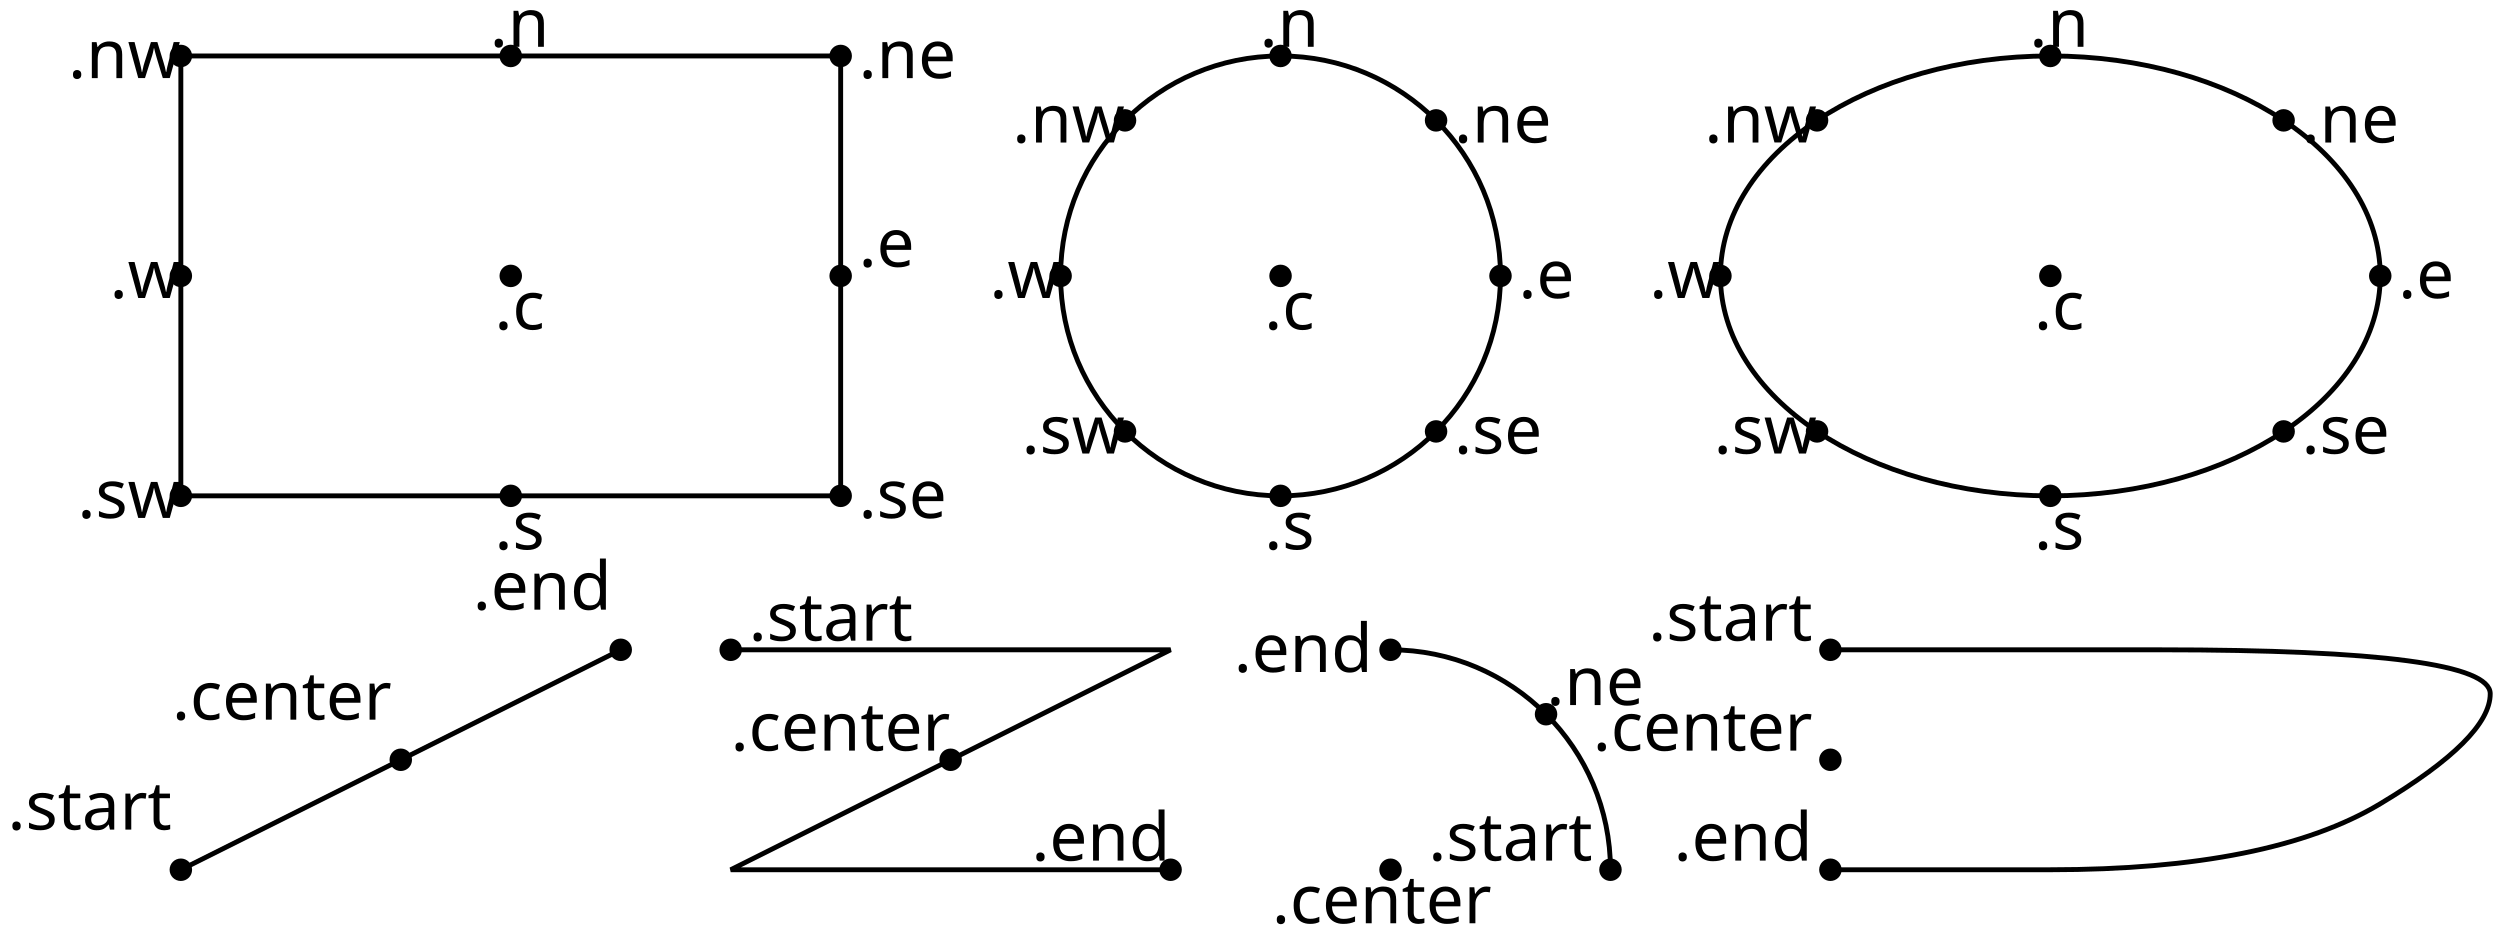
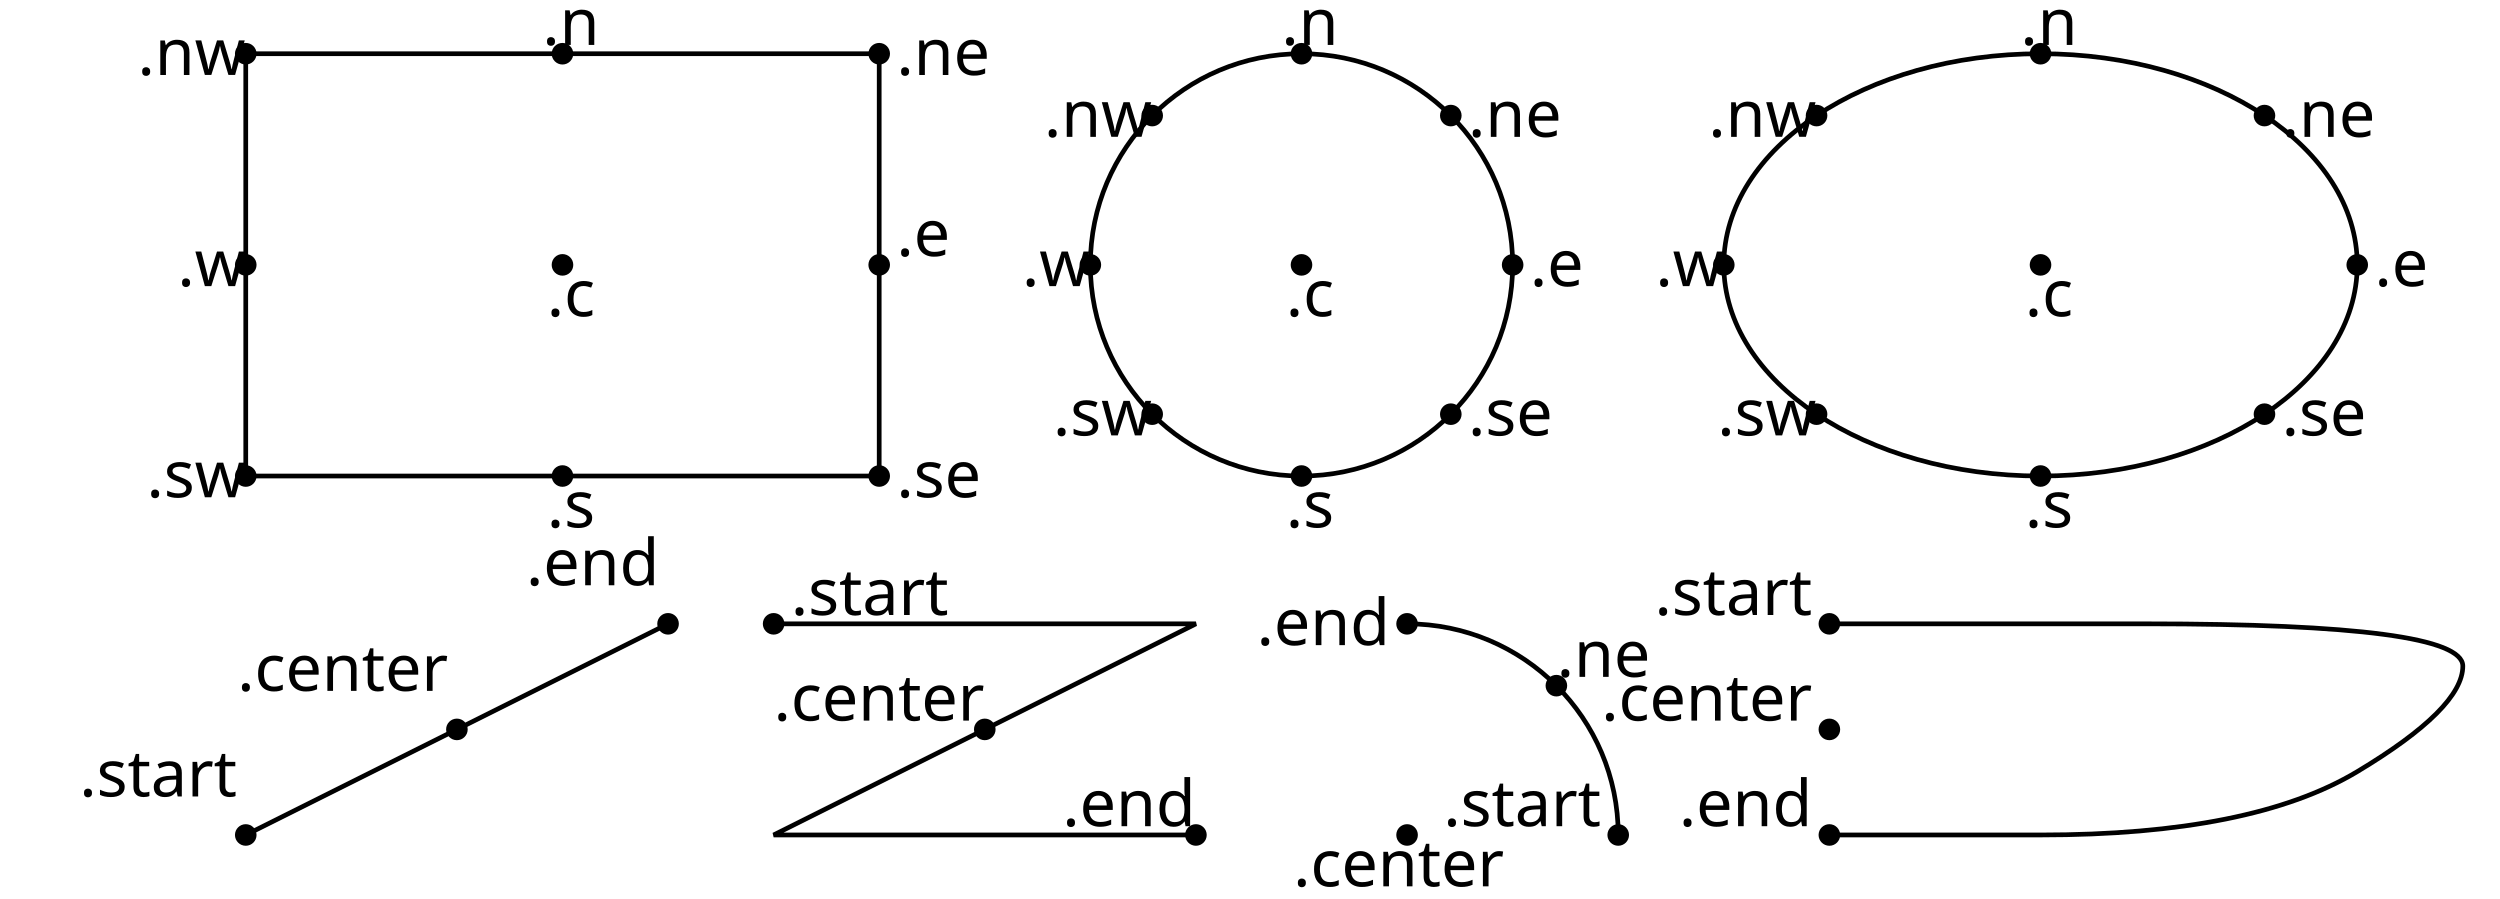
- <svg xmlns="http://www.w3.org/2000/svg" width="545.6" height="204.16" viewBox="0 0 545.6 204.16" font-family="sans-serif" font-size="14.667" fill="none">
+ <svg xmlns="http://www.w3.org/2000/svg" width="568.32" height="204.16" viewBox="0 0 568.32 204.16" font-family="sans-serif" font-size="14.667" fill="none">
  <g id="s0">
-     <rect x="39.467" y="12.213" width="144" height="96" fill="none" stroke="black" stroke-width="1.067" />
+     <rect x="55.867" y="12.213" width="144" height="96" fill="none" stroke="black" stroke-width="1.067" />
  </g>
  <g id="s1">
</g>
  <g id="s2">
-     <circle cx="183.467" cy="60.213" r="1.92" fill="rgb(0,0,0)" stroke="black" stroke-width="1.067" />
+     <circle cx="199.867" cy="60.213" r="1.92" fill="rgb(0,0,0)" stroke="black" stroke-width="1.067" />
  </g>
  <g id="s3">
-     <text font-size="11pt" stroke-width="0.267" fill="black" x="187.387" y="58.213" text-anchor="start"> .e</text>
+     <text font-size="11pt" stroke-width="0.267" fill="black" x="203.787" y="58.213" text-anchor="start"> .e</text>
  </g>
  <g id="s4">
-     <circle cx="183.467" cy="12.213" r="1.92" fill="rgb(0,0,0)" stroke="black" stroke-width="1.067" />
+     <circle cx="199.867" cy="12.213" r="1.92" fill="rgb(0,0,0)" stroke="black" stroke-width="1.067" />
  </g>
  <g id="s5">
-     <text font-size="11pt" stroke-width="0.267" fill="black" x="187.387" y="17.053" text-anchor="start"> .ne</text>
+     <text font-size="11pt" stroke-width="0.267" fill="black" x="203.787" y="17.053" text-anchor="start"> .ne</text>
  </g>
  <g id="s6">
-     <circle cx="183.467" cy="108.213" r="1.92" fill="rgb(0,0,0)" stroke="black" stroke-width="1.067" />
+     <circle cx="199.867" cy="108.213" r="1.92" fill="rgb(0,0,0)" stroke="black" stroke-width="1.067" />
  </g>
  <g id="s7">
-     <text font-size="11pt" stroke-width="0.267" fill="black" x="187.387" y="113.053" text-anchor="start"> .se</text>
+     <text font-size="11pt" stroke-width="0.267" fill="black" x="203.787" y="113.053" text-anchor="start"> .se</text>
  </g>
  <g id="s8">
-     <circle cx="111.467" cy="108.213" r="1.92" fill="rgb(0,0,0)" stroke="black" stroke-width="1.067" />
+     <circle cx="127.867" cy="108.213" r="1.92" fill="rgb(0,0,0)" stroke="black" stroke-width="1.067" />
  </g>
  <g id="s9">
-     <text font-size="11pt" stroke-width="0.267" fill="black" x="113.387" y="119.893" text-anchor="middle">.s</text>
+     <text font-size="11pt" stroke-width="0.267" fill="black" x="129.787" y="119.893" text-anchor="middle">.s</text>
  </g>
  <g id="s10">
-     <circle cx="111.467" cy="12.213" r="1.92" fill="rgb(0,0,0)" stroke="black" stroke-width="1.067" />
+     <circle cx="127.867" cy="12.213" r="1.92" fill="rgb(0,0,0)" stroke="black" stroke-width="1.067" />
  </g>
  <g id="s11">
-     <text font-size="11pt" stroke-width="0.267" fill="black" x="113.387" y="10.213" text-anchor="middle">.n</text>
+     <text font-size="11pt" stroke-width="0.267" fill="black" x="129.787" y="10.213" text-anchor="middle">.n</text>
  </g>
  <g id="s12">
-     <circle cx="39.467" cy="108.213" r="1.92" fill="rgb(0,0,0)" stroke="black" stroke-width="1.067" />
+     <circle cx="55.867" cy="108.213" r="1.92" fill="rgb(0,0,0)" stroke="black" stroke-width="1.067" />
  </g>
  <g id="s13">
-     <text font-size="11pt" stroke-width="0.267" fill="black" x="39.387" y="113.053" text-anchor="end">.sw </text>
+     <text font-size="11pt" stroke-width="0.267" fill="black" x="55.787" y="113.053" text-anchor="end">.sw </text>
  </g>
  <g id="s14">
-     <circle cx="39.467" cy="60.213" r="1.92" fill="rgb(0,0,0)" stroke="black" stroke-width="1.067" />
+     <circle cx="55.867" cy="60.213" r="1.92" fill="rgb(0,0,0)" stroke="black" stroke-width="1.067" />
  </g>
  <g id="s15">
-     <text font-size="11pt" stroke-width="0.267" fill="black" x="39.387" y="65.053" text-anchor="end">.w </text>
+     <text font-size="11pt" stroke-width="0.267" fill="black" x="55.787" y="65.053" text-anchor="end">.w </text>
  </g>
  <g id="s16">
-     <circle cx="39.467" cy="12.213" r="1.92" fill="rgb(0,0,0)" stroke="black" stroke-width="1.067" />
+     <circle cx="55.867" cy="12.213" r="1.92" fill="rgb(0,0,0)" stroke="black" stroke-width="1.067" />
  </g>
  <g id="s17">
-     <text font-size="11pt" stroke-width="0.267" fill="black" x="39.387" y="17.053" text-anchor="end">.nw </text>
+     <text font-size="11pt" stroke-width="0.267" fill="black" x="55.787" y="17.053" text-anchor="end">.nw </text>
  </g>
  <g id="s18">
-     <circle cx="111.467" cy="60.213" r="1.92" fill="rgb(0,0,0)" stroke="black" stroke-width="1.067" />
+     <circle cx="127.867" cy="60.213" r="1.92" fill="rgb(0,0,0)" stroke="black" stroke-width="1.067" />
  </g>
  <g id="s19">
-     <text font-size="11pt" stroke-width="0.267" fill="black" x="113.387" y="71.893" text-anchor="middle">.c</text>
+     <text font-size="11pt" stroke-width="0.267" fill="black" x="129.787" y="71.893" text-anchor="middle">.c</text>
  </g>
  <g id="s20">
-     <circle cx="279.467" cy="60.213" r="48" fill="none" stroke="black" stroke-width="1.067" />
+     <circle cx="295.867" cy="60.213" r="48" fill="none" stroke="black" stroke-width="1.067" />
  </g>
  <g id="s21">
-     <circle cx="327.467" cy="60.213" r="1.92" fill="rgb(0,0,0)" stroke="black" stroke-width="1.067" />
+     <circle cx="343.867" cy="60.213" r="1.92" fill="rgb(0,0,0)" stroke="black" stroke-width="1.067" />
  </g>
  <g id="s22">
-     <text font-size="11pt" stroke-width="0.267" fill="black" x="331.387" y="65.053" text-anchor="start"> .e</text>
+     <text font-size="11pt" stroke-width="0.267" fill="black" x="347.787" y="65.053" text-anchor="start"> .e</text>
  </g>
  <g id="s23">
-     <circle cx="313.408" cy="26.272" r="1.92" fill="rgb(0,0,0)" stroke="black" stroke-width="1.067" />
+     <circle cx="329.808" cy="26.272" r="1.92" fill="rgb(0,0,0)" stroke="black" stroke-width="1.067" />
  </g>
  <g id="s24">
-     <text font-size="11pt" stroke-width="0.267" fill="black" x="317.328" y="31.112" text-anchor="start"> .ne</text>
+     <text font-size="11pt" stroke-width="0.267" fill="black" x="333.728" y="31.112" text-anchor="start"> .ne</text>
  </g>
  <g id="s25">
-     <circle cx="313.408" cy="94.154" r="1.92" fill="rgb(0,0,0)" stroke="black" stroke-width="1.067" />
+     <circle cx="329.808" cy="94.154" r="1.92" fill="rgb(0,0,0)" stroke="black" stroke-width="1.067" />
  </g>
  <g id="s26">
-     <text font-size="11pt" stroke-width="0.267" fill="black" x="317.328" y="98.994" text-anchor="start"> .se</text>
+     <text font-size="11pt" stroke-width="0.267" fill="black" x="333.728" y="98.994" text-anchor="start"> .se</text>
  </g>
  <g id="s27">
-     <circle cx="279.467" cy="108.213" r="1.92" fill="rgb(0,0,0)" stroke="black" stroke-width="1.067" />
+     <circle cx="295.867" cy="108.213" r="1.92" fill="rgb(0,0,0)" stroke="black" stroke-width="1.067" />
  </g>
  <g id="s28">
-     <text font-size="11pt" stroke-width="0.267" fill="black" x="281.387" y="119.893" text-anchor="middle">.s</text>
+     <text font-size="11pt" stroke-width="0.267" fill="black" x="297.787" y="119.893" text-anchor="middle">.s</text>
  </g>
  <g id="s29">
-     <circle cx="279.467" cy="12.213" r="1.92" fill="rgb(0,0,0)" stroke="black" stroke-width="1.067" />
+     <circle cx="295.867" cy="12.213" r="1.92" fill="rgb(0,0,0)" stroke="black" stroke-width="1.067" />
  </g>
  <g id="s30">
-     <text font-size="11pt" stroke-width="0.267" fill="black" x="281.387" y="10.213" text-anchor="middle">.n</text>
+     <text font-size="11pt" stroke-width="0.267" fill="black" x="297.787" y="10.213" text-anchor="middle">.n</text>
  </g>
  <g id="s31">
-     <circle cx="245.526" cy="94.154" r="1.92" fill="rgb(0,0,0)" stroke="black" stroke-width="1.067" />
+     <circle cx="261.926" cy="94.154" r="1.92" fill="rgb(0,0,0)" stroke="black" stroke-width="1.067" />
  </g>
  <g id="s32">
-     <text font-size="11pt" stroke-width="0.267" fill="black" x="245.446" y="98.994" text-anchor="end">.sw </text>
+     <text font-size="11pt" stroke-width="0.267" fill="black" x="261.846" y="98.994" text-anchor="end">.sw </text>
  </g>
  <g id="s33">
-     <circle cx="231.467" cy="60.213" r="1.92" fill="rgb(0,0,0)" stroke="black" stroke-width="1.067" />
+     <circle cx="247.867" cy="60.213" r="1.92" fill="rgb(0,0,0)" stroke="black" stroke-width="1.067" />
  </g>
  <g id="s34">
-     <text font-size="11pt" stroke-width="0.267" fill="black" x="231.387" y="65.053" text-anchor="end">.w </text>
+     <text font-size="11pt" stroke-width="0.267" fill="black" x="247.787" y="65.053" text-anchor="end">.w </text>
  </g>
  <g id="s35">
-     <circle cx="245.526" cy="26.272" r="1.92" fill="rgb(0,0,0)" stroke="black" stroke-width="1.067" />
+     <circle cx="261.926" cy="26.272" r="1.92" fill="rgb(0,0,0)" stroke="black" stroke-width="1.067" />
  </g>
  <g id="s36">
-     <text font-size="11pt" stroke-width="0.267" fill="black" x="245.446" y="31.112" text-anchor="end">.nw </text>
+     <text font-size="11pt" stroke-width="0.267" fill="black" x="261.846" y="31.112" text-anchor="end">.nw </text>
  </g>
  <g id="s37">
-     <circle cx="279.467" cy="60.213" r="1.92" fill="rgb(0,0,0)" stroke="black" stroke-width="1.067" />
+     <circle cx="295.867" cy="60.213" r="1.92" fill="rgb(0,0,0)" stroke="black" stroke-width="1.067" />
  </g>
  <g id="s38">
-     <text font-size="11pt" stroke-width="0.267" fill="black" x="281.387" y="71.893" text-anchor="middle">.c</text>
+     <text font-size="11pt" stroke-width="0.267" fill="black" x="297.787" y="71.893" text-anchor="middle">.c</text>
  </g>
  <g id="s39">
-     <ellipse cx="447.467" cy="60.213" rx="72" ry="48" fill="none" stroke="black" stroke-width="1.067" />
+     <ellipse cx="463.867" cy="60.213" rx="72" ry="48" fill="none" stroke="black" stroke-width="1.067" />
  </g>
  <g id="s40">
-     <circle cx="519.467" cy="60.213" r="1.92" fill="rgb(0,0,0)" stroke="black" stroke-width="1.067" />
+     <circle cx="535.867" cy="60.213" r="1.92" fill="rgb(0,0,0)" stroke="black" stroke-width="1.067" />
  </g>
  <g id="s41">
-     <text font-size="11pt" stroke-width="0.267" fill="black" x="523.387" y="65.053" text-anchor="start"> .e</text>
+     <text font-size="11pt" stroke-width="0.267" fill="black" x="539.787" y="65.053" text-anchor="start"> .e</text>
  </g>
  <g id="s42">
-     <circle cx="498.378" cy="26.272" r="1.92" fill="rgb(0,0,0)" stroke="black" stroke-width="1.067" />
+     <circle cx="514.778" cy="26.272" r="1.92" fill="rgb(0,0,0)" stroke="black" stroke-width="1.067" />
  </g>
  <g id="s43">
-     <text font-size="11pt" stroke-width="0.267" fill="black" x="502.298" y="31.112" text-anchor="start"> .ne</text>
+     <text font-size="11pt" stroke-width="0.267" fill="black" x="518.698" y="31.112" text-anchor="start"> .ne</text>
  </g>
  <g id="s44">
-     <circle cx="498.378" cy="94.154" r="1.92" fill="rgb(0,0,0)" stroke="black" stroke-width="1.067" />
+     <circle cx="514.778" cy="94.154" r="1.92" fill="rgb(0,0,0)" stroke="black" stroke-width="1.067" />
  </g>
  <g id="s45">
-     <text font-size="11pt" stroke-width="0.267" fill="black" x="502.298" y="98.994" text-anchor="start"> .se</text>
+     <text font-size="11pt" stroke-width="0.267" fill="black" x="518.698" y="98.994" text-anchor="start"> .se</text>
  </g>
  <g id="s46">
-     <circle cx="447.467" cy="108.213" r="1.92" fill="rgb(0,0,0)" stroke="black" stroke-width="1.067" />
+     <circle cx="463.867" cy="108.213" r="1.92" fill="rgb(0,0,0)" stroke="black" stroke-width="1.067" />
  </g>
  <g id="s47">
-     <text font-size="11pt" stroke-width="0.267" fill="black" x="449.387" y="119.893" text-anchor="middle">.s</text>
+     <text font-size="11pt" stroke-width="0.267" fill="black" x="465.787" y="119.893" text-anchor="middle">.s</text>
  </g>
  <g id="s48">
-     <circle cx="447.467" cy="12.213" r="1.92" fill="rgb(0,0,0)" stroke="black" stroke-width="1.067" />
+     <circle cx="463.867" cy="12.213" r="1.92" fill="rgb(0,0,0)" stroke="black" stroke-width="1.067" />
  </g>
  <g id="s49">
-     <text font-size="11pt" stroke-width="0.267" fill="black" x="449.387" y="10.213" text-anchor="middle">.n</text>
+     <text font-size="11pt" stroke-width="0.267" fill="black" x="465.787" y="10.213" text-anchor="middle">.n</text>
  </g>
  <g id="s50">
-     <circle cx="396.555" cy="94.154" r="1.92" fill="rgb(0,0,0)" stroke="black" stroke-width="1.067" />
+     <circle cx="412.955" cy="94.154" r="1.92" fill="rgb(0,0,0)" stroke="black" stroke-width="1.067" />
  </g>
  <g id="s51">
-     <text font-size="11pt" stroke-width="0.267" fill="black" x="396.475" y="98.994" text-anchor="end">.sw </text>
+     <text font-size="11pt" stroke-width="0.267" fill="black" x="412.875" y="98.994" text-anchor="end">.sw </text>
  </g>
  <g id="s52">
-     <circle cx="375.467" cy="60.213" r="1.92" fill="rgb(0,0,0)" stroke="black" stroke-width="1.067" />
+     <circle cx="391.867" cy="60.213" r="1.92" fill="rgb(0,0,0)" stroke="black" stroke-width="1.067" />
  </g>
  <g id="s53">
-     <text font-size="11pt" stroke-width="0.267" fill="black" x="375.387" y="65.053" text-anchor="end">.w </text>
+     <text font-size="11pt" stroke-width="0.267" fill="black" x="391.787" y="65.053" text-anchor="end">.w </text>
  </g>
  <g id="s54">
-     <circle cx="396.555" cy="26.272" r="1.92" fill="rgb(0,0,0)" stroke="black" stroke-width="1.067" />
+     <circle cx="412.955" cy="26.272" r="1.92" fill="rgb(0,0,0)" stroke="black" stroke-width="1.067" />
  </g>
  <g id="s55">
-     <text font-size="11pt" stroke-width="0.267" fill="black" x="396.475" y="31.112" text-anchor="end">.nw </text>
+     <text font-size="11pt" stroke-width="0.267" fill="black" x="412.875" y="31.112" text-anchor="end">.nw </text>
  </g>
  <g id="s56">
-     <circle cx="447.467" cy="60.213" r="1.92" fill="rgb(0,0,0)" stroke="black" stroke-width="1.067" />
+     <circle cx="463.867" cy="60.213" r="1.92" fill="rgb(0,0,0)" stroke="black" stroke-width="1.067" />
  </g>
  <g id="s57">
-     <text font-size="11pt" stroke-width="0.267" fill="black" x="449.387" y="71.893" text-anchor="middle">.c</text>
+     <text font-size="11pt" stroke-width="0.267" fill="black" x="465.787" y="71.893" text-anchor="middle">.c</text>
  </g>
  <g id="s58">
-     <line x1="39.467" y1="189.813" x2="135.467" y2="141.813" stroke="black" stroke-width="1.067" />
+     <line x1="55.867" y1="189.813" x2="151.867" y2="141.813" stroke="black" stroke-width="1.067" />
  </g>
  <g id="s59">
-     <circle cx="39.467" cy="189.813" r="1.92" fill="rgb(0,0,0)" stroke="black" stroke-width="1.067" />
+     <circle cx="55.867" cy="189.813" r="1.92" fill="rgb(0,0,0)" stroke="black" stroke-width="1.067" />
  </g>
  <g id="s60">
-     <text font-size="11pt" stroke-width="0.267" fill="black" x="37.467" y="181.053" text-anchor="end">.start</text>
+     <text font-size="11pt" stroke-width="0.267" fill="black" x="53.867" y="181.053" text-anchor="end">.start</text>
  </g>
  <g id="s61">
-     <circle cx="87.467" cy="165.813" r="1.92" fill="rgb(0,0,0)" stroke="black" stroke-width="1.067" />
+     <circle cx="103.867" cy="165.813" r="1.92" fill="rgb(0,0,0)" stroke="black" stroke-width="1.067" />
  </g>
  <g id="s62">
-     <text font-size="11pt" stroke-width="0.267" fill="black" x="85.467" y="157.053" text-anchor="end">.center</text>
+     <text font-size="11pt" stroke-width="0.267" fill="black" x="101.867" y="157.053" text-anchor="end">.center</text>
  </g>
  <g id="s63">
-     <circle cx="135.467" cy="141.813" r="1.92" fill="rgb(0,0,0)" stroke="black" stroke-width="1.067" />
+     <circle cx="151.867" cy="141.813" r="1.92" fill="rgb(0,0,0)" stroke="black" stroke-width="1.067" />
  </g>
  <g id="s64">
-     <text font-size="11pt" stroke-width="0.267" fill="black" x="133.467" y="133.053" text-anchor="end">.end</text>
+     <text font-size="11pt" stroke-width="0.267" fill="black" x="149.867" y="133.053" text-anchor="end">.end</text>
  </g>
  <g id="s65">
</g>
  <g id="s66">
-     <polyline points="159.467,141.813 255.467,141.813 159.467,189.813 255.467,189.813" fill="none" stroke="black" stroke-width="1.067" />
+     <polyline points="175.867,141.813 271.867,141.813 175.867,189.813 271.867,189.813" fill="none" stroke="black" stroke-width="1.067" />
  </g>
  <g id="s67">
-     <circle cx="159.467" cy="141.813" r="1.92" fill="rgb(0,0,0)" stroke="black" stroke-width="1.067" />
+     <circle cx="175.867" cy="141.813" r="1.92" fill="rgb(0,0,0)" stroke="black" stroke-width="1.067" />
  </g>
  <g id="s68">
-     <text font-size="11pt" stroke-width="0.267" fill="black" x="163.387" y="139.813" text-anchor="start">.start</text>
+     <text font-size="11pt" stroke-width="0.267" fill="black" x="179.787" y="139.813" text-anchor="start">.start</text>
  </g>
  <g id="s69">
-     <circle cx="207.467" cy="165.813" r="1.92" fill="rgb(0,0,0)" stroke="black" stroke-width="1.067" />
+     <circle cx="223.867" cy="165.813" r="1.92" fill="rgb(0,0,0)" stroke="black" stroke-width="1.067" />
  </g>
  <g id="s70">
-     <text font-size="11pt" stroke-width="0.267" fill="black" x="207.387" y="163.813" text-anchor="end">.center</text>
+     <text font-size="11pt" stroke-width="0.267" fill="black" x="223.787" y="163.813" text-anchor="end">.center</text>
  </g>
  <g id="s71">
-     <circle cx="255.467" cy="189.813" r="1.92" fill="rgb(0,0,0)" stroke="black" stroke-width="1.067" />
+     <circle cx="271.867" cy="189.813" r="1.92" fill="rgb(0,0,0)" stroke="black" stroke-width="1.067" />
  </g>
  <g id="s72">
-     <text font-size="11pt" stroke-width="0.267" fill="black" x="255.387" y="187.813" text-anchor="end">.end</text>
+     <text font-size="11pt" stroke-width="0.267" fill="black" x="271.787" y="187.813" text-anchor="end">.end</text>
  </g>
  <g id="s73">
</g>
  <g id="s74">
-     <path d="M 351.467 189.813 A 48 48 0 0 0 303.467 141.813" fill="none" stroke="black" stroke-width="1.067" />
+     <path d="M 367.867 189.813 A 48 48 0 0 0 319.867 141.813" fill="none" stroke="black" stroke-width="1.067" />
  </g>
  <g id="s75">
-     <circle cx="303.467" cy="141.813" r="1.92" fill="rgb(0,0,0)" stroke="black" stroke-width="1.067" />
+     <circle cx="319.867" cy="141.813" r="1.92" fill="rgb(0,0,0)" stroke="black" stroke-width="1.067" />
  </g>
  <g id="s76">
-     <text font-size="11pt" stroke-width="0.267" fill="black" x="299.547" y="146.653" text-anchor="end">.end</text>
+     <text font-size="11pt" stroke-width="0.267" fill="black" x="315.947" y="146.653" text-anchor="end">.end</text>
  </g>
  <g id="s77">
-     <circle cx="351.467" cy="189.813" r="1.92" fill="rgb(0,0,0)" stroke="black" stroke-width="1.067" />
+     <circle cx="367.867" cy="189.813" r="1.92" fill="rgb(0,0,0)" stroke="black" stroke-width="1.067" />
  </g>
  <g id="s78">
-     <text font-size="11pt" stroke-width="0.267" fill="black" x="347.547" y="187.813" text-anchor="end">.start</text>
+     <text font-size="11pt" stroke-width="0.267" fill="black" x="363.947" y="187.813" text-anchor="end">.start</text>
  </g>
  <g id="s79">
-     <circle cx="303.467" cy="189.813" r="1.92" fill="rgb(0,0,0)" stroke="black" stroke-width="1.067" />
+     <circle cx="319.867" cy="189.813" r="1.92" fill="rgb(0,0,0)" stroke="black" stroke-width="1.067" />
  </g>
  <g id="s80">
-     <text font-size="11pt" stroke-width="0.267" fill="black" x="301.547" y="201.493" text-anchor="middle">.center</text>
+     <text font-size="11pt" stroke-width="0.267" fill="black" x="317.947" y="201.493" text-anchor="middle">.center</text>
  </g>
  <g id="s81">
-     <circle cx="337.408" cy="155.872" r="1.92" fill="rgb(0,0,0)" stroke="black" stroke-width="1.067" />
+     <circle cx="353.808" cy="155.872" r="1.92" fill="rgb(0,0,0)" stroke="black" stroke-width="1.067" />
  </g>
  <g id="s82">
-     <text font-size="11pt" stroke-width="0.267" fill="black" x="337.488" y="153.872" text-anchor="start"> .ne</text>
+     <text font-size="11pt" stroke-width="0.267" fill="black" x="353.888" y="153.872" text-anchor="start"> .ne</text>
  </g>
  <g id="s83">
</g>
  <g id="s84">
-     <path d="M 399.467 141.813 C 423.467 141.813 447.467 141.813 471.467 141.813 519.467 141.813 543.467 145.013 543.467 151.413 543.467 157.813 535.467 165.813 519.467 175.413 503.467 185.013 479.467 189.813 447.467 189.813 431.467 189.813 415.467 189.813 399.467 189.813" fill="none" stroke="black" stroke-width="1.067" />
+     <path d="M 415.867 141.813 C 439.867 141.813 463.867 141.813 487.867 141.813 535.867 141.813 559.867 145.013 559.867 151.413 559.867 157.813 551.867 165.813 535.867 175.413 519.867 185.013 495.867 189.813 463.867 189.813 447.867 189.813 431.867 189.813 415.867 189.813" fill="none" stroke="black" stroke-width="1.067" />
  </g>
  <g id="s85">
-     <circle cx="399.467" cy="141.813" r="1.92" fill="rgb(0,0,0)" stroke="black" stroke-width="1.067" />
+     <circle cx="415.867" cy="141.813" r="1.92" fill="rgb(0,0,0)" stroke="black" stroke-width="1.067" />
  </g>
  <g id="s86">
-     <text font-size="11pt" stroke-width="0.267" fill="black" x="395.547" y="139.813" text-anchor="end">.start</text>
+     <text font-size="11pt" stroke-width="0.267" fill="black" x="411.947" y="139.813" text-anchor="end">.start</text>
  </g>
  <g id="s87">
-     <circle cx="399.467" cy="165.813" r="1.92" fill="rgb(0,0,0)" stroke="black" stroke-width="1.067" />
+     <circle cx="415.867" cy="165.813" r="1.92" fill="rgb(0,0,0)" stroke="black" stroke-width="1.067" />
  </g>
  <g id="s88">
-     <text font-size="11pt" stroke-width="0.267" fill="black" x="395.547" y="163.813" text-anchor="end">.center</text>
+     <text font-size="11pt" stroke-width="0.267" fill="black" x="411.947" y="163.813" text-anchor="end">.center</text>
  </g>
  <g id="s89">
-     <circle cx="399.467" cy="189.813" r="1.92" fill="rgb(0,0,0)" stroke="black" stroke-width="1.067" />
+     <circle cx="415.867" cy="189.813" r="1.92" fill="rgb(0,0,0)" stroke="black" stroke-width="1.067" />
  </g>
  <g id="s90">
-     <text font-size="11pt" stroke-width="0.267" fill="black" x="395.547" y="187.813" text-anchor="end">.end</text>
+     <text font-size="11pt" stroke-width="0.267" fill="black" x="411.947" y="187.813" text-anchor="end">.end</text>
  </g>
</svg>
